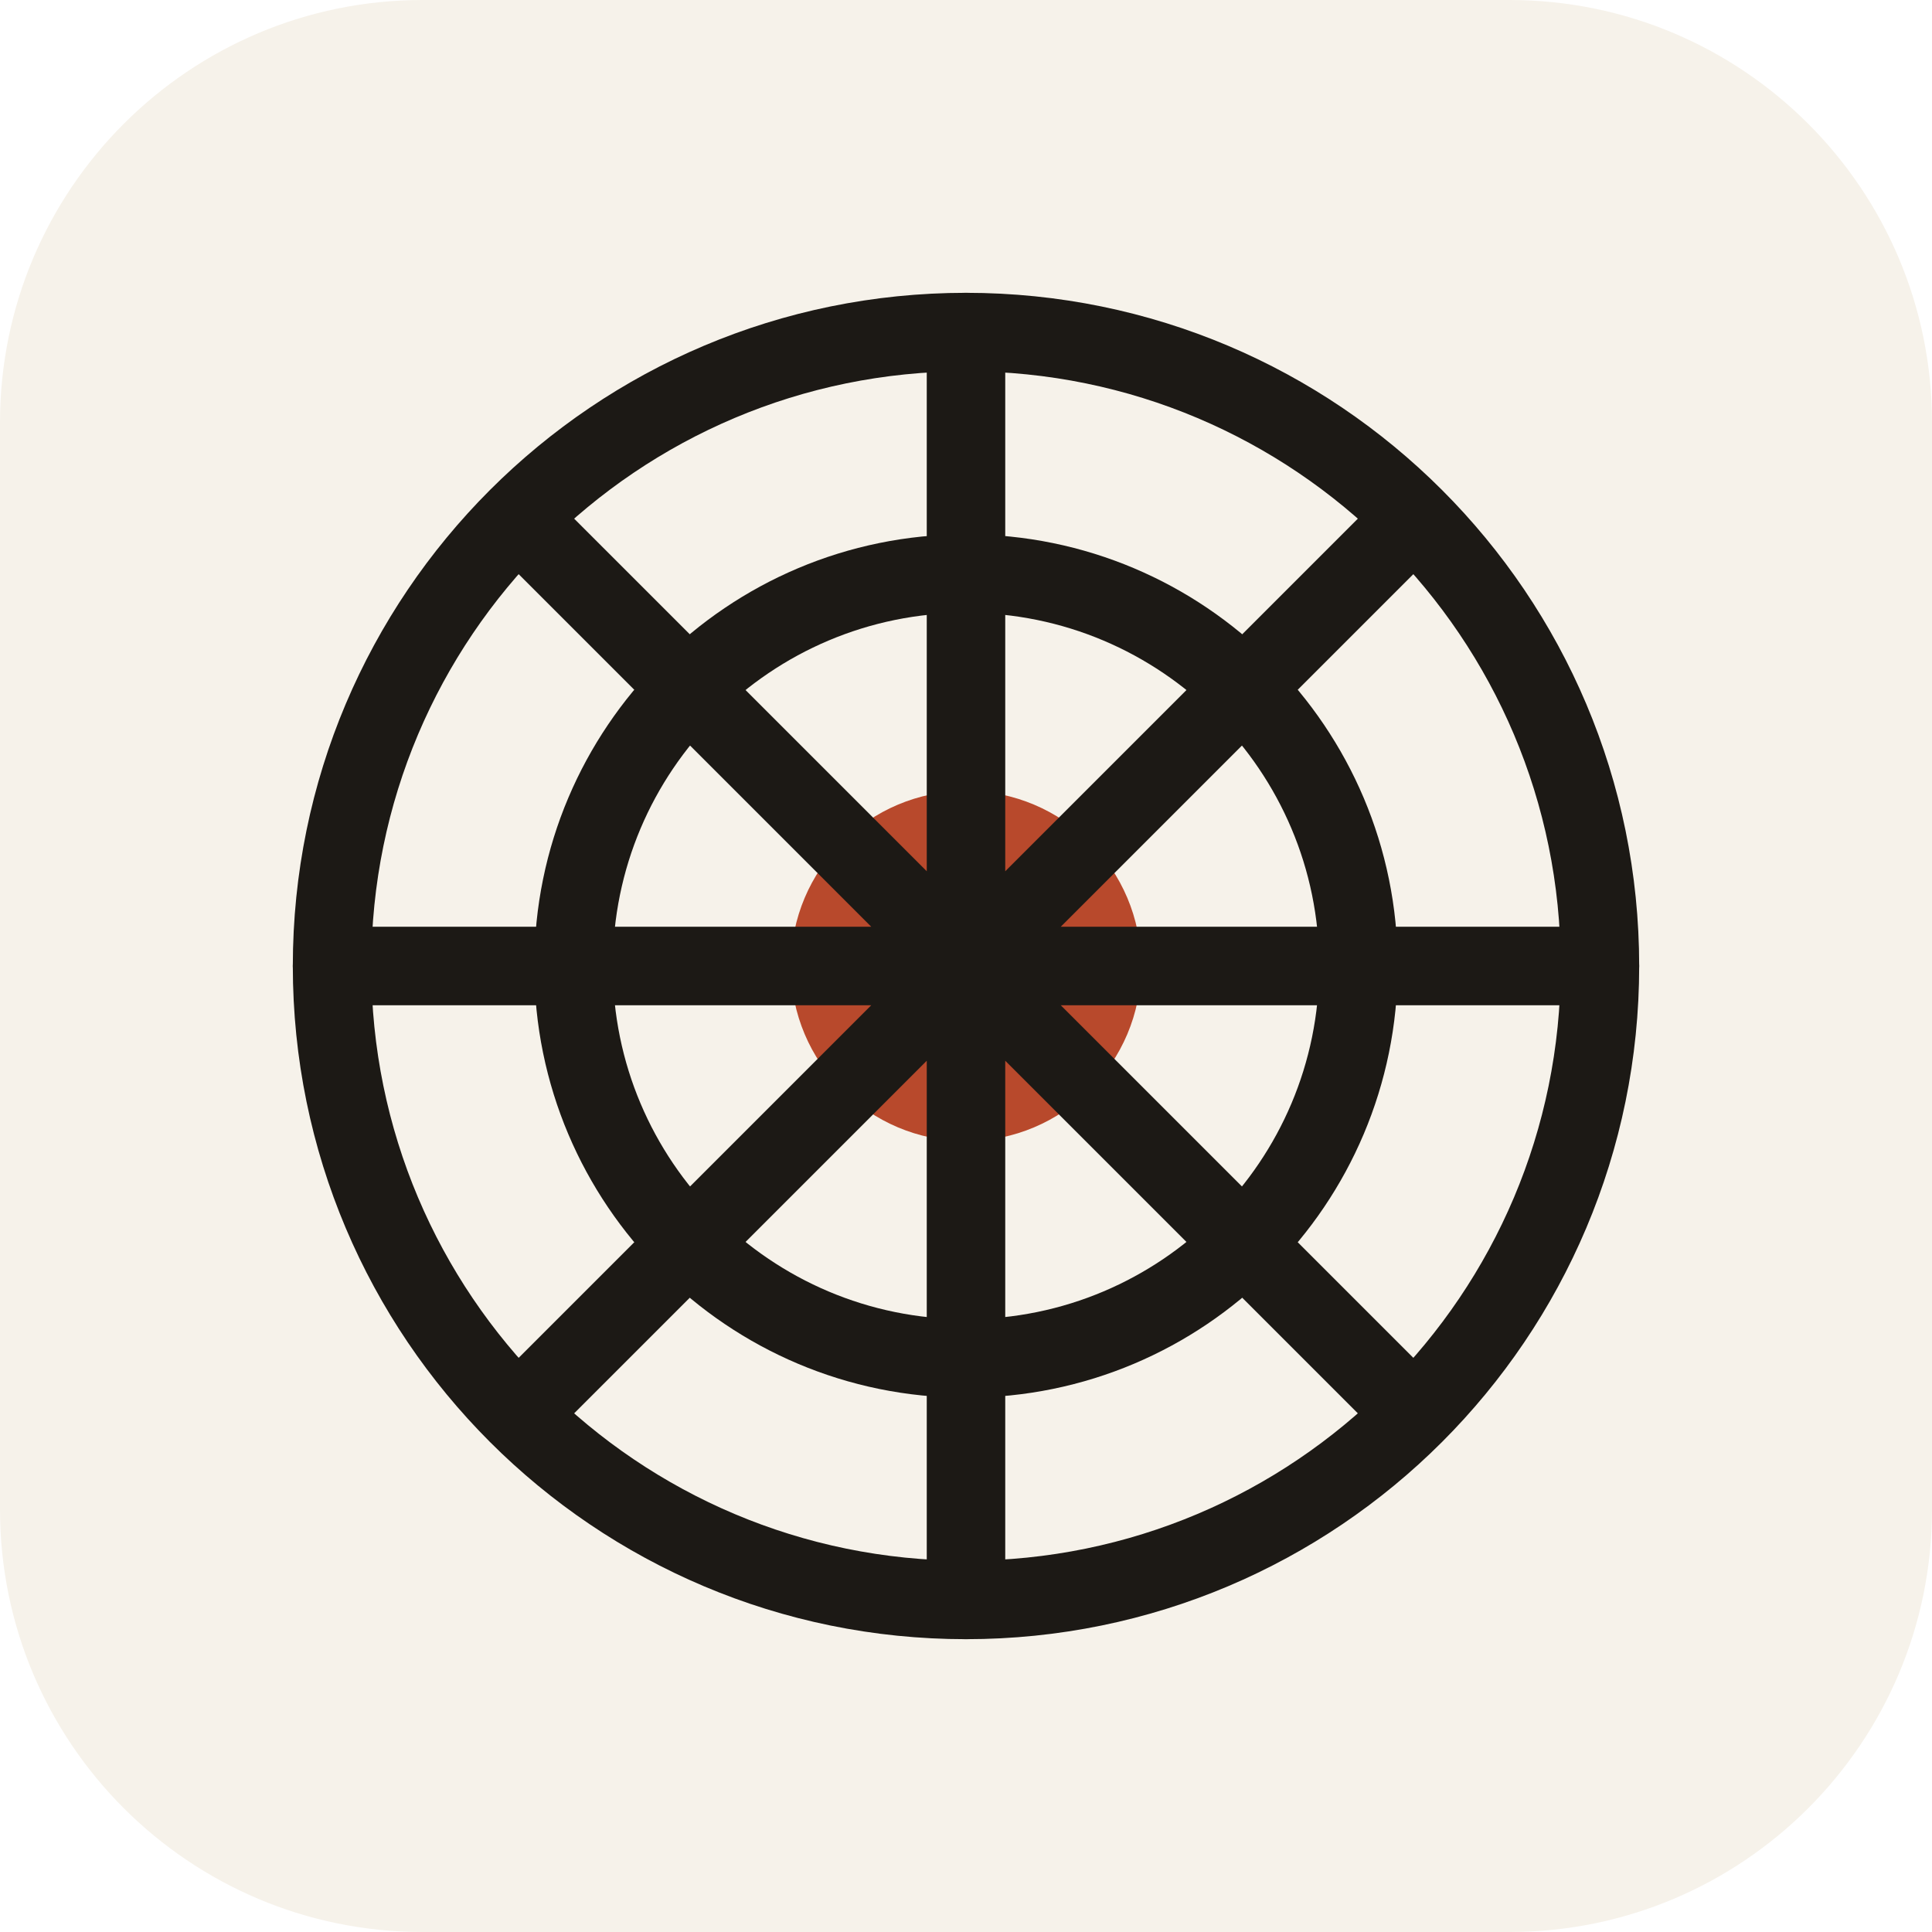
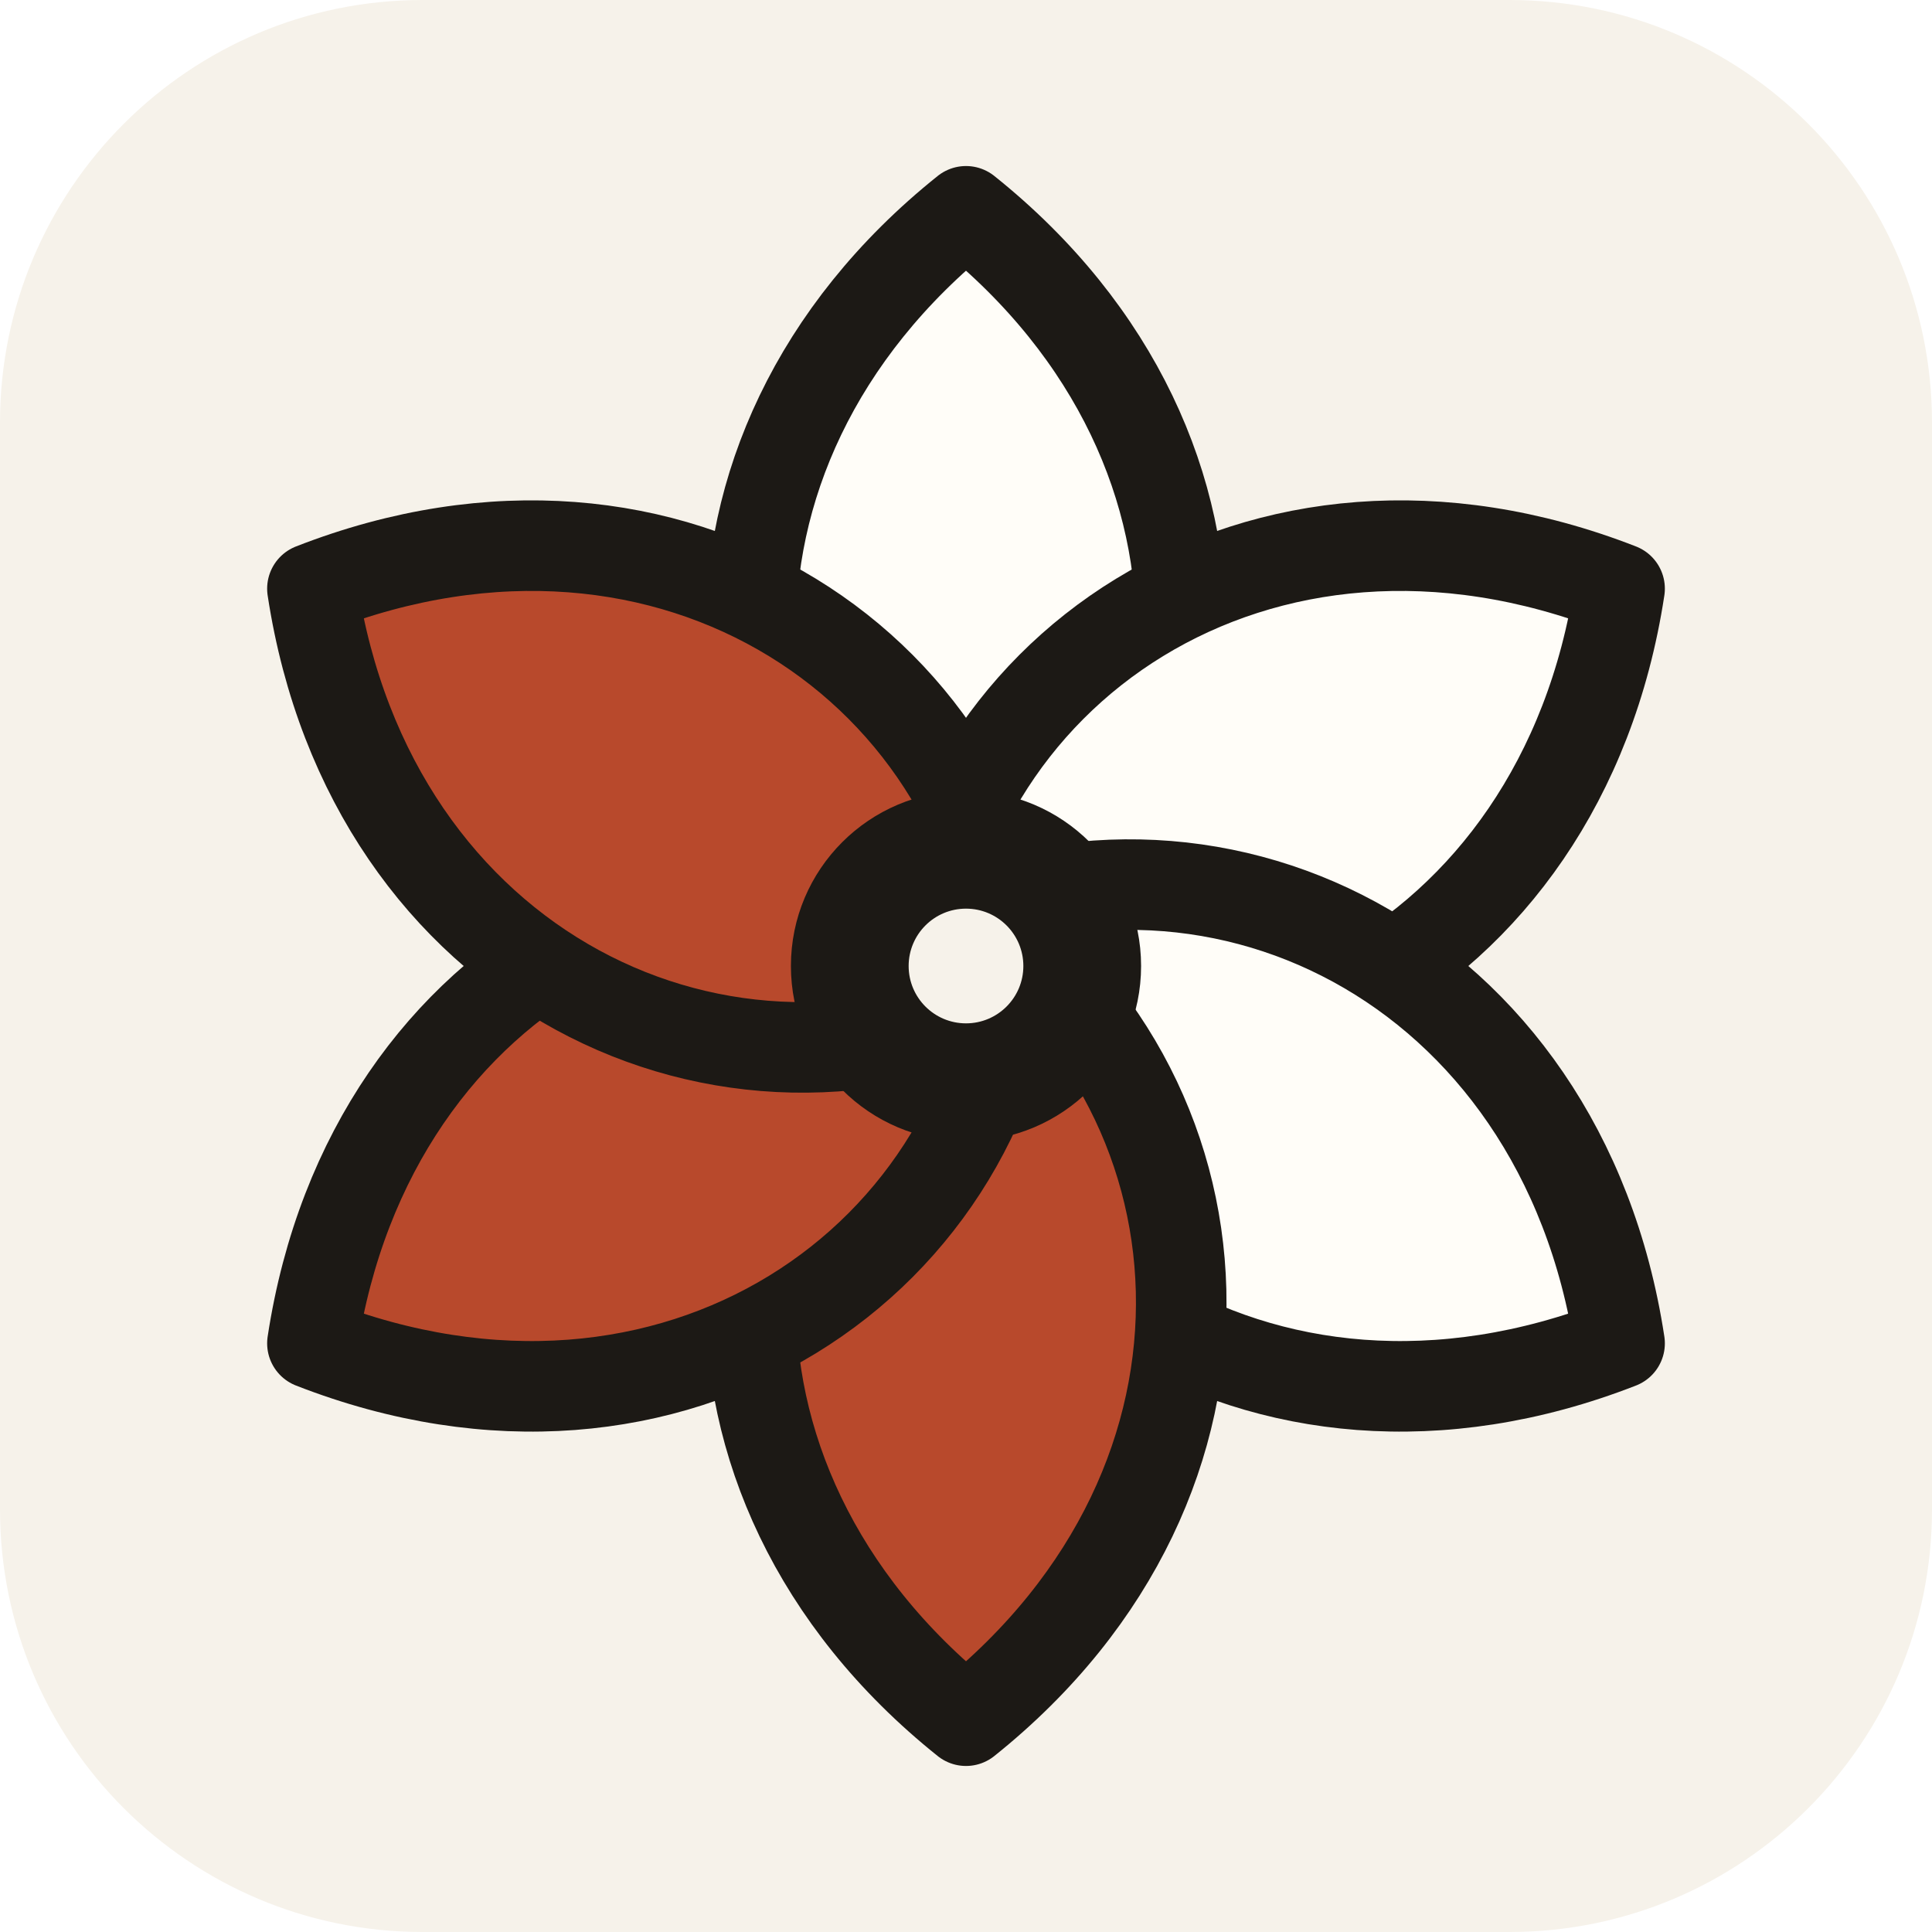
<svg xmlns="http://www.w3.org/2000/svg" viewBox="0 0 64 64">
  <rect width="64" height="64" rx="14" fill="#f6f2ea" />
-   <g fill="none" stroke="#1c1915" stroke-width="2.6" stroke-linecap="round">
-     <circle cx="32" cy="32" r="21" />
-     <circle cx="32" cy="32" r="13" />
-     <circle cx="32" cy="32" r="4.5" stroke="#b8492c" />
-     <path d="M32 11v42M11 32h42M17.2 17.2l29.6 29.6M46.8 17.2 17.2 46.8" />
+   <g stroke="#1c1915" stroke-width="3" stroke-linejoin="round">
+     <path d="M32 34C23 28 22 15 32 7C42 15 41 28 32 34Z" fill="#fffdf8" />
+     <path d="M32 34C23 28 22 15 32 7C42 15 41 28 32 34Z" fill="#fffdf8" transform="rotate(60 32 32)" />
+     <path d="M32 34C23 28 22 15 32 7C42 15 41 28 32 34Z" fill="#fffdf8" transform="rotate(120 32 32)" />
+     <path d="M32 34C23 28 22 15 32 7C42 15 41 28 32 34Z" fill="#b8492c" transform="rotate(180 32 32)" />
+     <path d="M32 34C23 28 22 15 32 7C42 15 41 28 32 34Z" fill="#b8492c" transform="rotate(240 32 32)" />
+     <path d="M32 34C23 28 22 15 32 7C42 15 41 28 32 34Z" fill="#b8492c" transform="rotate(300 32 32)" />
  </g>
+   <circle cx="32" cy="32" r="5.8" fill="#1c1915" />
+   <circle cx="32" cy="32" r="1.9" fill="#f6f2ea" />
</svg>
